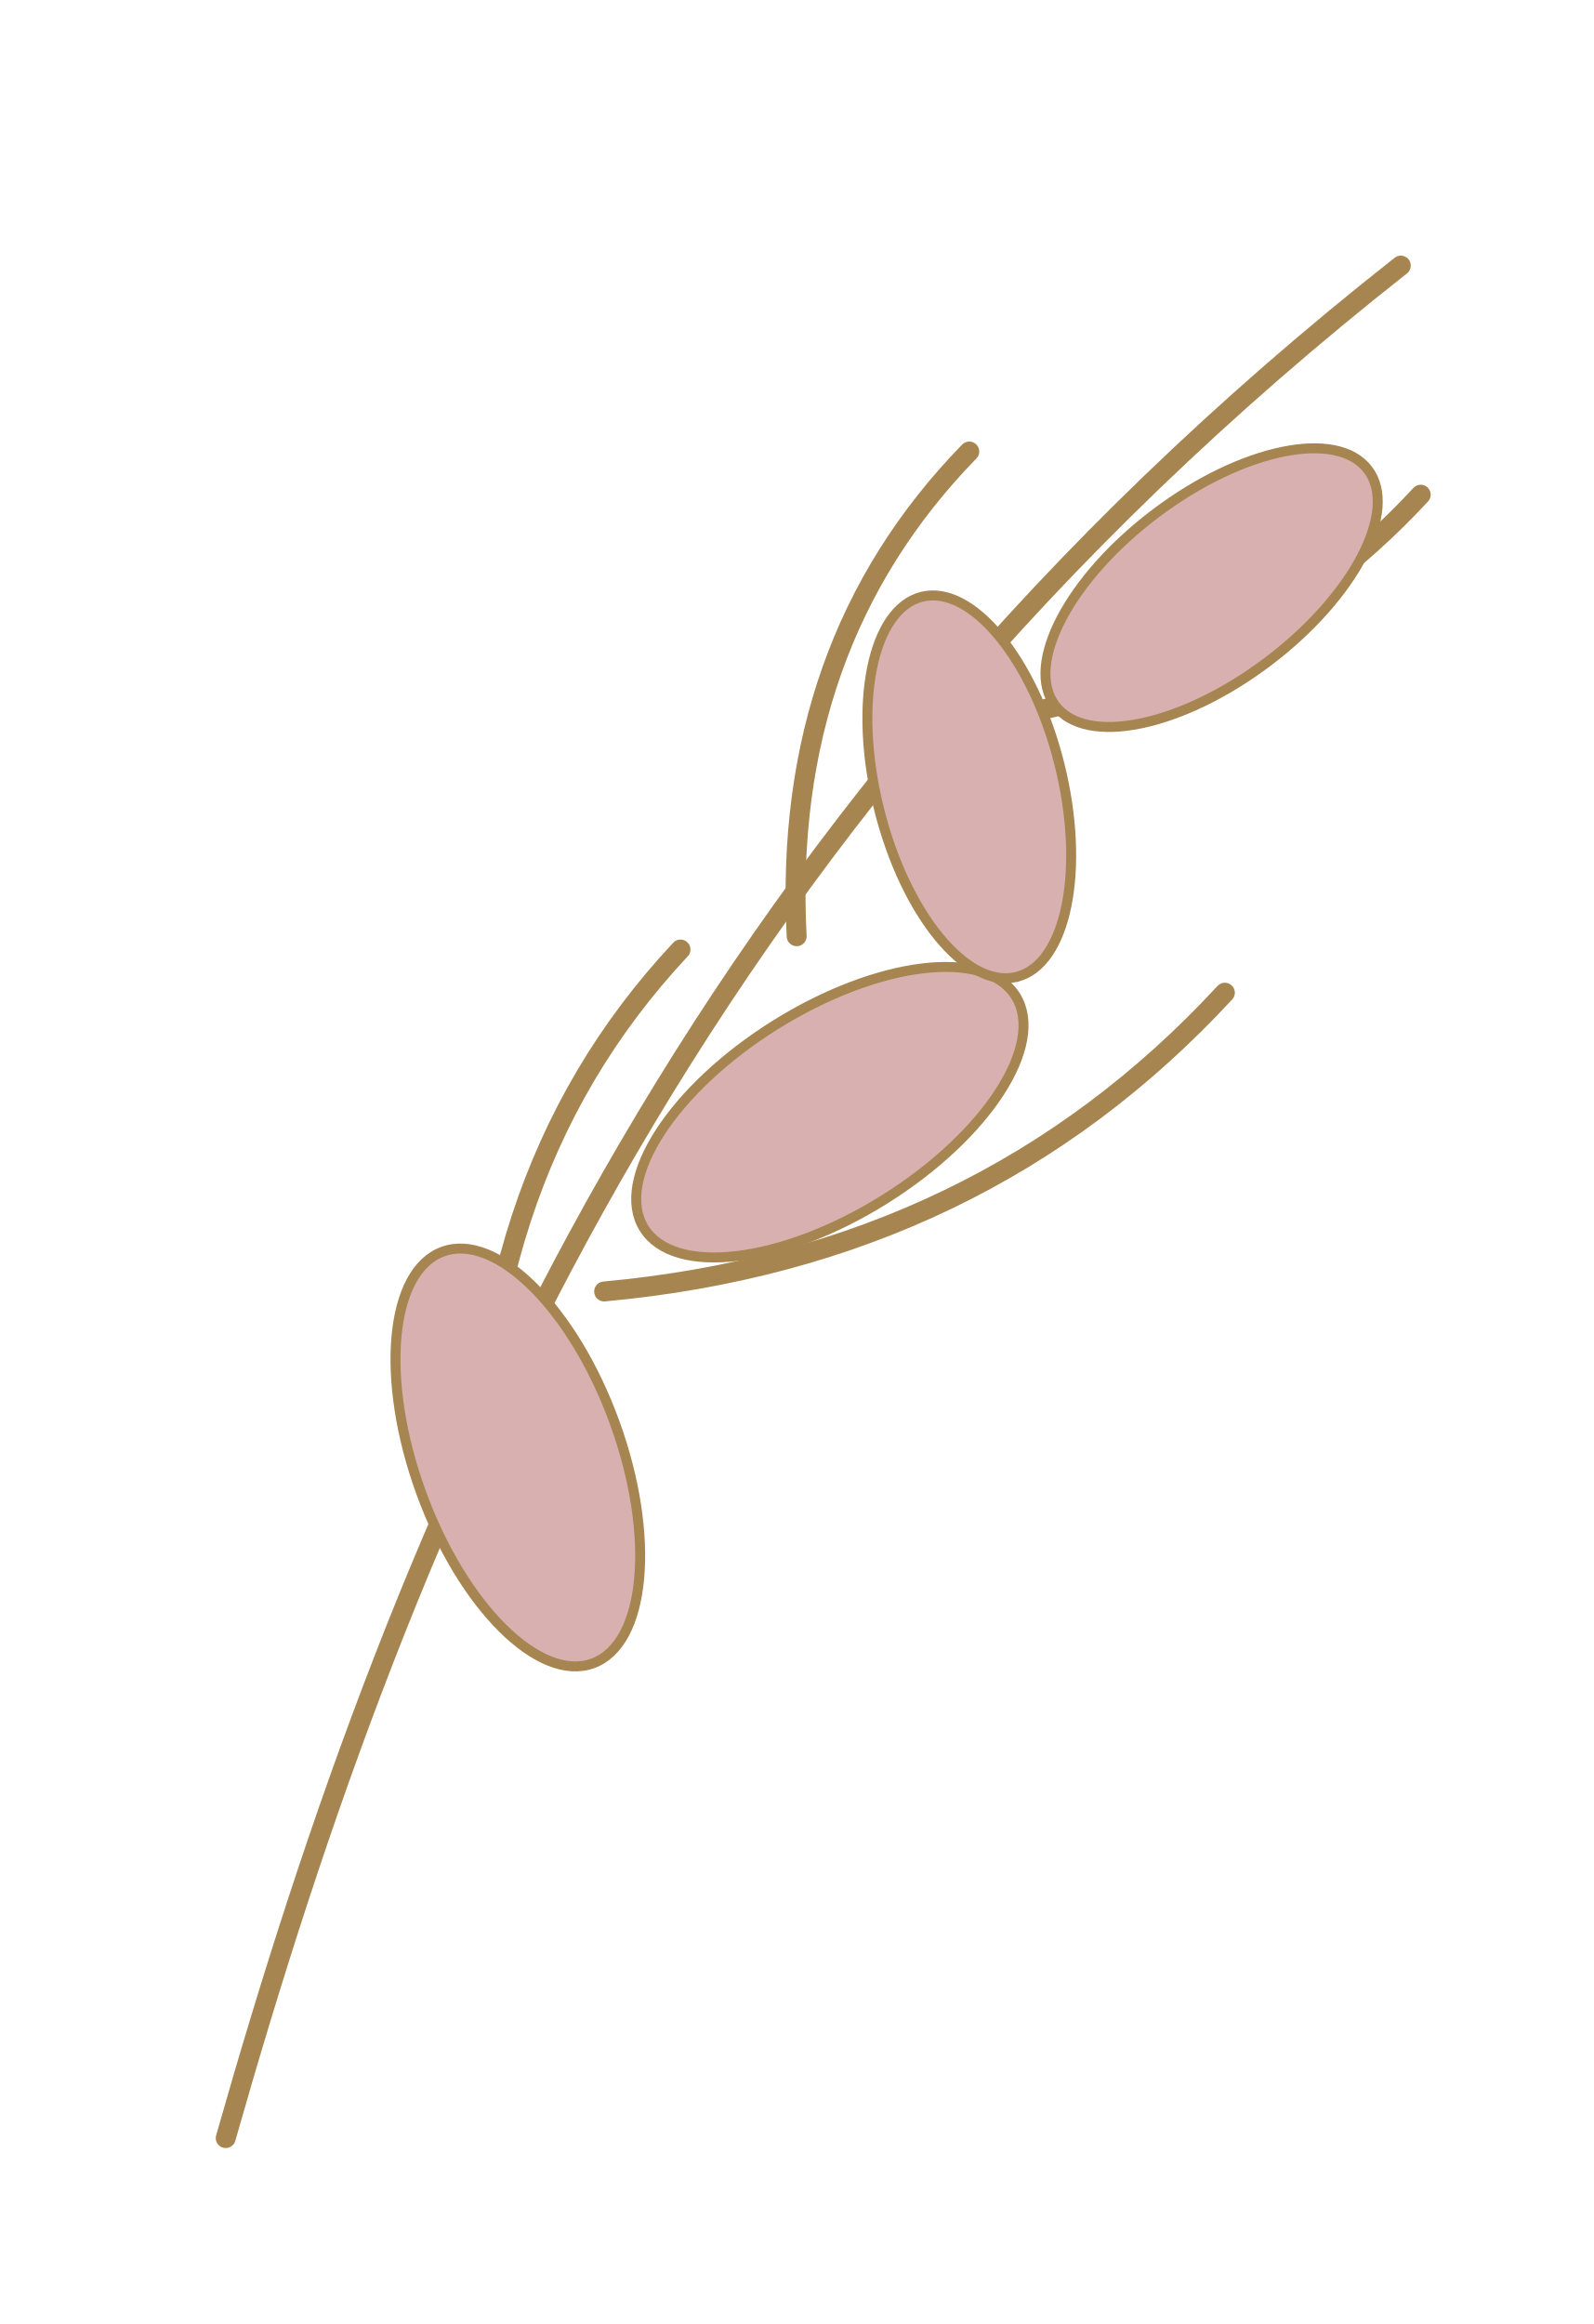
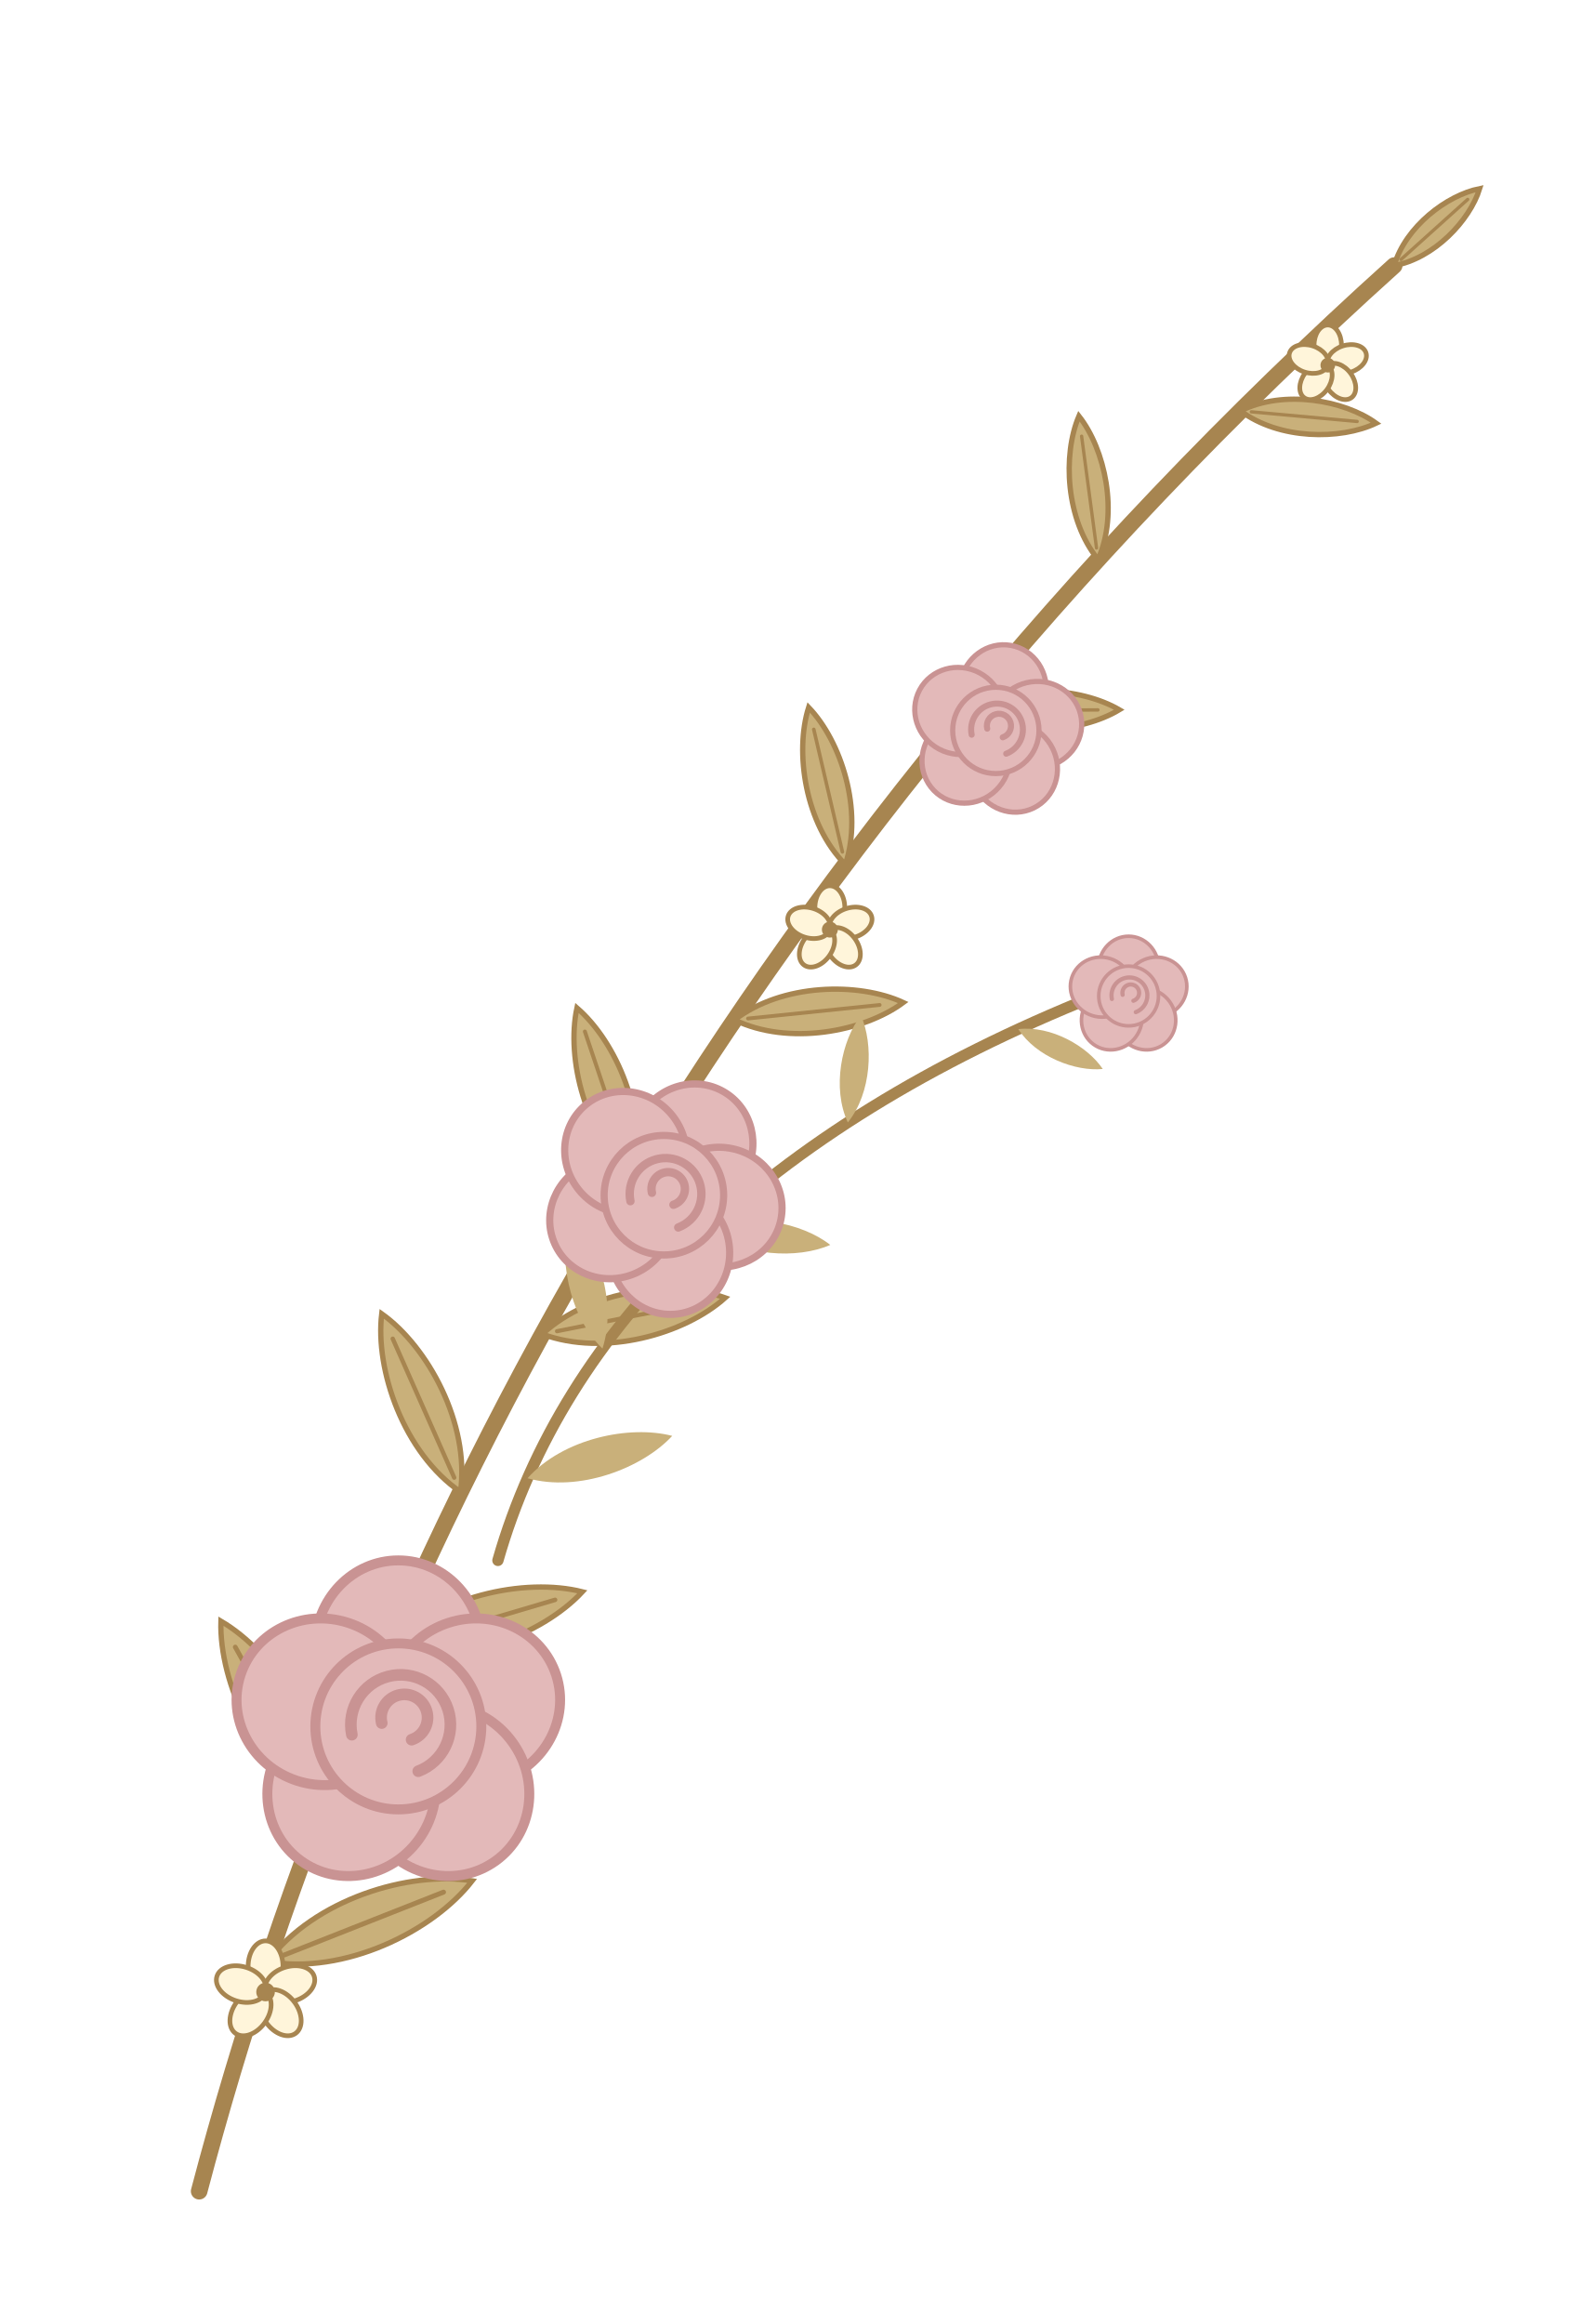
- <svg xmlns="http://www.w3.org/2000/svg" viewBox="0 0 480 700" role="img" aria-labelledby="title">
-   <g fill="none" stroke="#a78550" stroke-width="6" stroke-linecap="round">
-     <path d="M68 644C122 454 206 250 422 80" />
-     <path d="M145 470c-4-76 16-137 60-184M182 389c76-7 138-37 187-90M240 282c-3-58 14-107 52-146M285 218c57-5 105-28 143-69" />
+ <svg xmlns="http://www.w3.org/2000/svg" viewBox="0 0 480 700" role="img" aria-label="غصن نباتي يسار">
+   <path d="M60 660C110 470 220 260 420 80" fill="none" stroke="#a78550" stroke-width="5" stroke-linecap="round" />
+   <g transform="translate(80.64 590.82) rotate(-21.53)">
+     <path d="M0 0C19.87 -12.3 49.66 -9.84 66.22 0C49.66 9.84 19.87 12.3 0 0Z" fill="#c9b07a" stroke="#a78550" stroke-width="1.6" />
+     <path d="M5.3 0L56.95 0" stroke="#a78550" stroke-width="1.48" stroke-linecap="round" fill="none" />
  </g>
-   <g fill="#d8b0b0" stroke="#a78550" stroke-width="3">
-     <ellipse cx="156" cy="439" rx="31" ry="66" transform="rotate(-20 156 439)" />
-     <ellipse cx="250" cy="335" rx="31" ry="66" transform="rotate(58 250 335)" />
-     <ellipse cx="292" cy="237" rx="28" ry="59" transform="rotate(-14 292 237)" />
-     <ellipse cx="365" cy="177" rx="28" ry="59" transform="rotate(53 365 177)" />
+   <g transform="translate(97.44 544) rotate(-119.01)">
+     <path d="M0 0C19.11 -11.83 47.78 -9.46 63.7 0C47.78 9.46 19.11 11.83 0 0Z" fill="#c9b07a" stroke="#a78550" stroke-width="1.6" />
+     <path d="M5.1 0L54.78 0" stroke="#a78550" stroke-width="1.42" stroke-linecap="round" fill="none" />
+   </g>
+   <g transform="translate(116.77 496.79) rotate(-16.46)">
+     <path d="M0 0C18.35 -11.36 45.88 -9.09 61.18 0C45.88 9.09 18.35 11.36 0 0Z" fill="#c9b07a" stroke="#a78550" stroke-width="1.6" />
+     <path d="M4.89 0L52.61 0" stroke="#a78550" stroke-width="1.36" stroke-linecap="round" fill="none" />
+   </g>
+   <g transform="translate(138.73 449.36) rotate(-113.87)">
+     <path d="M0 0C17.6 -10.89 43.99 -8.72 58.66 0C43.99 8.72 17.6 10.89 0 0Z" fill="#c9b07a" stroke="#a78550" stroke-width="1.6" />
+     <path d="M4.69 0L50.45 0" stroke="#a78550" stroke-width="1.31" stroke-linecap="round" fill="none" />
+   </g>
+   <g transform="translate(163.4 401.84) rotate(-11.24)">
+     <path d="M0 0C16.84 -10.43 42.11 -8.34 56.14 0C42.11 8.34 16.84 10.43 0 0Z" fill="#c9b07a" stroke="#a78550" stroke-width="1.6" />
+     <path d="M4.49 0L48.28 0" stroke="#a78550" stroke-width="1.25" stroke-linecap="round" fill="none" />
+   </g>
+   <g transform="translate(190.89 354.41) rotate(-108.58)">
+     <path d="M0 0C16.09 -9.96 40.22 -7.97 53.62 0C40.22 7.97 16.09 9.96 0 0Z" fill="#c9b07a" stroke="#a78550" stroke-width="1.6" />
+     <path d="M4.29 0L46.11 0" stroke="#a78550" stroke-width="1.19" stroke-linecap="round" fill="none" />
+   </g>
+   <g transform="translate(221.28 307.2) rotate(-5.88)">
+     <path d="M0 0C15.33 -9.49 38.33 -7.59 51.1 0C38.33 7.59 15.33 9.49 0 0Z" fill="#c9b07a" stroke="#a78550" stroke-width="1.6" />
+     <path d="M4.09 0L43.95 0" stroke="#a78550" stroke-width="1.14" stroke-linecap="round" fill="none" />
+   </g>
+   <g transform="translate(254.66 260.38) rotate(-103.15)">
+     <path d="M0 0C14.57 -9.02 36.44 -7.22 48.58 0C36.44 7.22 14.57 9.02 0 0Z" fill="#c9b07a" stroke="#a78550" stroke-width="1.6" />
+     <path d="M3.89 0L41.78 0" stroke="#a78550" stroke-width="1.08" stroke-linecap="round" fill="none" />
+   </g>
+   <g transform="translate(291.14 214.09) rotate(-0.38)">
+     <path d="M0 0C13.82 -8.55 34.54 -6.84 46.06 0C34.54 6.84 13.82 8.55 0 0Z" fill="#c9b07a" stroke="#a78550" stroke-width="1.6" />
+     <path d="M3.68 0L39.61 0" stroke="#a78550" stroke-width="1.03" stroke-linecap="round" fill="none" />
+   </g>
+   <g transform="translate(330.79 168.5) rotate(-97.6)">
+     <path d="M0 0C13.06 -8.09 32.66 -6.47 43.54 0C32.66 6.47 13.06 8.09 0 0Z" fill="#c9b07a" stroke="#a78550" stroke-width="1.6" />
+     <path d="M3.48 0L37.44 0" stroke="#a78550" stroke-width="1" stroke-linecap="round" fill="none" />
+   </g>
+   <g transform="translate(373.71 123.75) rotate(5.2)">
+     <path d="M0 0C12.31 -7.62 30.76 -6.09 41.02 0C30.76 6.09 12.31 7.62 0 0Z" fill="#c9b07a" stroke="#a78550" stroke-width="1.6" />
+     <path d="M3.28 0L35.28 0" stroke="#a78550" stroke-width="1" stroke-linecap="round" fill="none" />
+   </g>
+   <g transform="translate(420 80) rotate(-41.99)">
+     <path d="M0 0C10.39 -6.44 25.99 -5.15 34.65 0C25.99 5.15 10.39 6.44 0 0Z" fill="#c9b07a" stroke="#a78550" stroke-width="1.6" />
+     <path d="M2.77 0L29.8 0" stroke="#a78550" stroke-width="1" stroke-linecap="round" fill="none" />
+   </g>
+   <path d="M150 470C170 400 230 340 330 300" fill="none" stroke="#a78550" stroke-width="3.4" stroke-linecap="round" />
+   <g transform="translate(158.93 445.25) rotate(-16.31)">
+     <path d="M0 0C13.62 -8.51 34.06 -6.81 45.41 0C34.06 6.81 13.62 8.51 0 0Z" fill="#c9b07a" stroke="none" stroke-width="0" />
+   </g>
+   <g transform="translate(181.49 406.2) rotate(-103.92)">
+     <path d="M0 0C12.33 -7.7 30.82 -6.16 41.09 0C30.82 6.16 12.33 7.7 0 0Z" fill="#c9b07a" stroke="none" stroke-width="0" />
+   </g>
+   <g transform="translate(213.65 370.32) rotate(7.27)">
+     <path d="M0 0C11.03 -6.89 27.58 -5.52 36.77 0C27.58 5.52 11.03 6.89 0 0Z" fill="#c9b07a" stroke="none" stroke-width="0" />
+   </g>
+   <g transform="translate(255.41 338.08) rotate(-83.01)">
+     <path d="M0 0C9.73 -6.08 24.34 -4.87 32.45 0C24.34 4.87 9.73 6.08 0 0Z" fill="#c9b07a" stroke="none" stroke-width="0" />
+   </g>
+   <g transform="translate(306.77 309.98) rotate(25.26)">
+     <path d="M0 0C8.44 -5.27 21.1 -4.22 28.13 0C21.1 4.22 8.44 5.27 0 0Z" fill="#c9b07a" stroke="none" stroke-width="0" />
+   </g>
+   <g transform="translate(330 300) rotate(-21.8)">
+     <path d="M0 0C7.13 -4.46 17.82 -3.56 23.76 0C17.82 3.56 7.13 4.46 0 0Z" fill="#c9b07a" stroke="none" stroke-width="0" />
+   </g>
+   <g transform="translate(120 520)">
+     <g fill="#e3b9b9" stroke="#c99393" stroke-width="3">
+       <ellipse cx="0" cy="-24" rx="25" ry="26" transform="rotate(0)" />
+       <ellipse cx="0" cy="-24" rx="25" ry="26" transform="rotate(72)" />
+       <ellipse cx="0" cy="-24" rx="25" ry="26" transform="rotate(144)" />
+       <ellipse cx="0" cy="-24" rx="25" ry="26" transform="rotate(216)" />
+       <ellipse cx="0" cy="-24" rx="25" ry="26" transform="rotate(288)" />
+     </g>
+     <circle r="25" fill="#e3b9b9" stroke="#c99393" stroke-width="3" />
+     <path d="M-14 2.5a15 15 0 1 1 20 11M-5 -1a7 7 0 1 1 9 5" fill="none" stroke="#c99393" stroke-width="3.5" stroke-linecap="round" />
+   </g>
+   <g transform="translate(200 360)">
+     <g fill="#e3b9b9" stroke="#c99393" stroke-width="2.16">
+       <ellipse cx="0" cy="-17.28" rx="18" ry="18.72" transform="rotate(30)" />
+       <ellipse cx="0" cy="-17.28" rx="18" ry="18.72" transform="rotate(102)" />
+       <ellipse cx="0" cy="-17.28" rx="18" ry="18.72" transform="rotate(174)" />
+       <ellipse cx="0" cy="-17.28" rx="18" ry="18.72" transform="rotate(246)" />
+       <ellipse cx="0" cy="-17.28" rx="18" ry="18.72" transform="rotate(318)" />
+     </g>
+     <circle r="18" fill="#e3b9b9" stroke="#c99393" stroke-width="2.16" />
+     <path d="M-10.08 1.8a10.8 10.8 0 1 1 14.4 7.92M-3.6 -0.72a5.04 5.04 0 1 1 6.48 3.6" fill="none" stroke="#c99393" stroke-width="2.52" stroke-linecap="round" />
+   </g>
+   <g transform="translate(300 220)">
+     <g fill="#e3b9b9" stroke="#c99393" stroke-width="1.56">
+       <ellipse cx="0" cy="-12.48" rx="13" ry="13.52" transform="rotate(10)" />
+       <ellipse cx="0" cy="-12.48" rx="13" ry="13.52" transform="rotate(82)" />
+       <ellipse cx="0" cy="-12.48" rx="13" ry="13.52" transform="rotate(154)" />
+       <ellipse cx="0" cy="-12.48" rx="13" ry="13.52" transform="rotate(226)" />
+       <ellipse cx="0" cy="-12.48" rx="13" ry="13.52" transform="rotate(298)" />
+     </g>
+     <circle r="13" fill="#e3b9b9" stroke="#c99393" stroke-width="1.56" />
+     <path d="M-7.28 1.3a7.8 7.8 0 1 1 10.4 5.72M-2.6 -0.52a3.64 3.64 0 1 1 4.68 2.6" fill="none" stroke="#c99393" stroke-width="1.82" stroke-linecap="round" />
+   </g>
+   <g transform="translate(340 300)">
+     <g fill="#e3b9b9" stroke="#c99393" stroke-width="1.08">
+       <ellipse cx="0" cy="-8.64" rx="9" ry="9.36" transform="rotate(0)" />
+       <ellipse cx="0" cy="-8.64" rx="9" ry="9.36" transform="rotate(72)" />
+       <ellipse cx="0" cy="-8.64" rx="9" ry="9.36" transform="rotate(144)" />
+       <ellipse cx="0" cy="-8.64" rx="9" ry="9.36" transform="rotate(216)" />
+       <ellipse cx="0" cy="-8.64" rx="9" ry="9.36" transform="rotate(288)" />
+     </g>
+     <circle r="9" fill="#e3b9b9" stroke="#c99393" stroke-width="1.08" />
+     <path d="M-5.04 0.9a5.4 5.4 0 1 1 7.2 3.96M-1.8 -0.36a2.52 2.52 0 1 1 3.24 1.8" fill="none" stroke="#c99393" stroke-width="1.26" stroke-linecap="round" />
+   </g>
+   <g transform="translate(80 600)">
+     <g fill="#fff5da" stroke="#a78550" stroke-width="1.4">
+       <ellipse cx="0" cy="-7.7" rx="5.25" ry="7.7" transform="rotate(0)" />
+       <ellipse cx="0" cy="-7.7" rx="5.25" ry="7.7" transform="rotate(72)" />
+       <ellipse cx="0" cy="-7.7" rx="5.25" ry="7.7" transform="rotate(144)" />
+       <ellipse cx="0" cy="-7.7" rx="5.25" ry="7.7" transform="rotate(216)" />
+       <ellipse cx="0" cy="-7.7" rx="5.25" ry="7.7" transform="rotate(288)" />
+     </g>
+     <circle r="2.8" fill="#a78550" />
+   </g>
+   <g transform="translate(250 280)">
+     <g fill="#fff5da" stroke="#a78550" stroke-width="1.4">
+       <ellipse cx="0" cy="-6.6" rx="4.5" ry="6.6" transform="rotate(0)" />
+       <ellipse cx="0" cy="-6.6" rx="4.5" ry="6.6" transform="rotate(72)" />
+       <ellipse cx="0" cy="-6.6" rx="4.5" ry="6.6" transform="rotate(144)" />
+       <ellipse cx="0" cy="-6.6" rx="4.5" ry="6.6" transform="rotate(216)" />
+       <ellipse cx="0" cy="-6.6" rx="4.5" ry="6.6" transform="rotate(288)" />
+     </g>
+     <circle r="2.4" fill="#a78550" />
+   </g>
+   <g transform="translate(400 110)">
+     <g fill="#fff5da" stroke="#a78550" stroke-width="1.4">
+       <ellipse cx="0" cy="-6.05" rx="4.12" ry="6.05" transform="rotate(0)" />
+       <ellipse cx="0" cy="-6.05" rx="4.12" ry="6.05" transform="rotate(72)" />
+       <ellipse cx="0" cy="-6.05" rx="4.12" ry="6.05" transform="rotate(144)" />
+       <ellipse cx="0" cy="-6.05" rx="4.12" ry="6.05" transform="rotate(216)" />
+       <ellipse cx="0" cy="-6.05" rx="4.12" ry="6.05" transform="rotate(288)" />
+     </g>
+     <circle r="2.2" fill="#a78550" />
  </g>
</svg>
